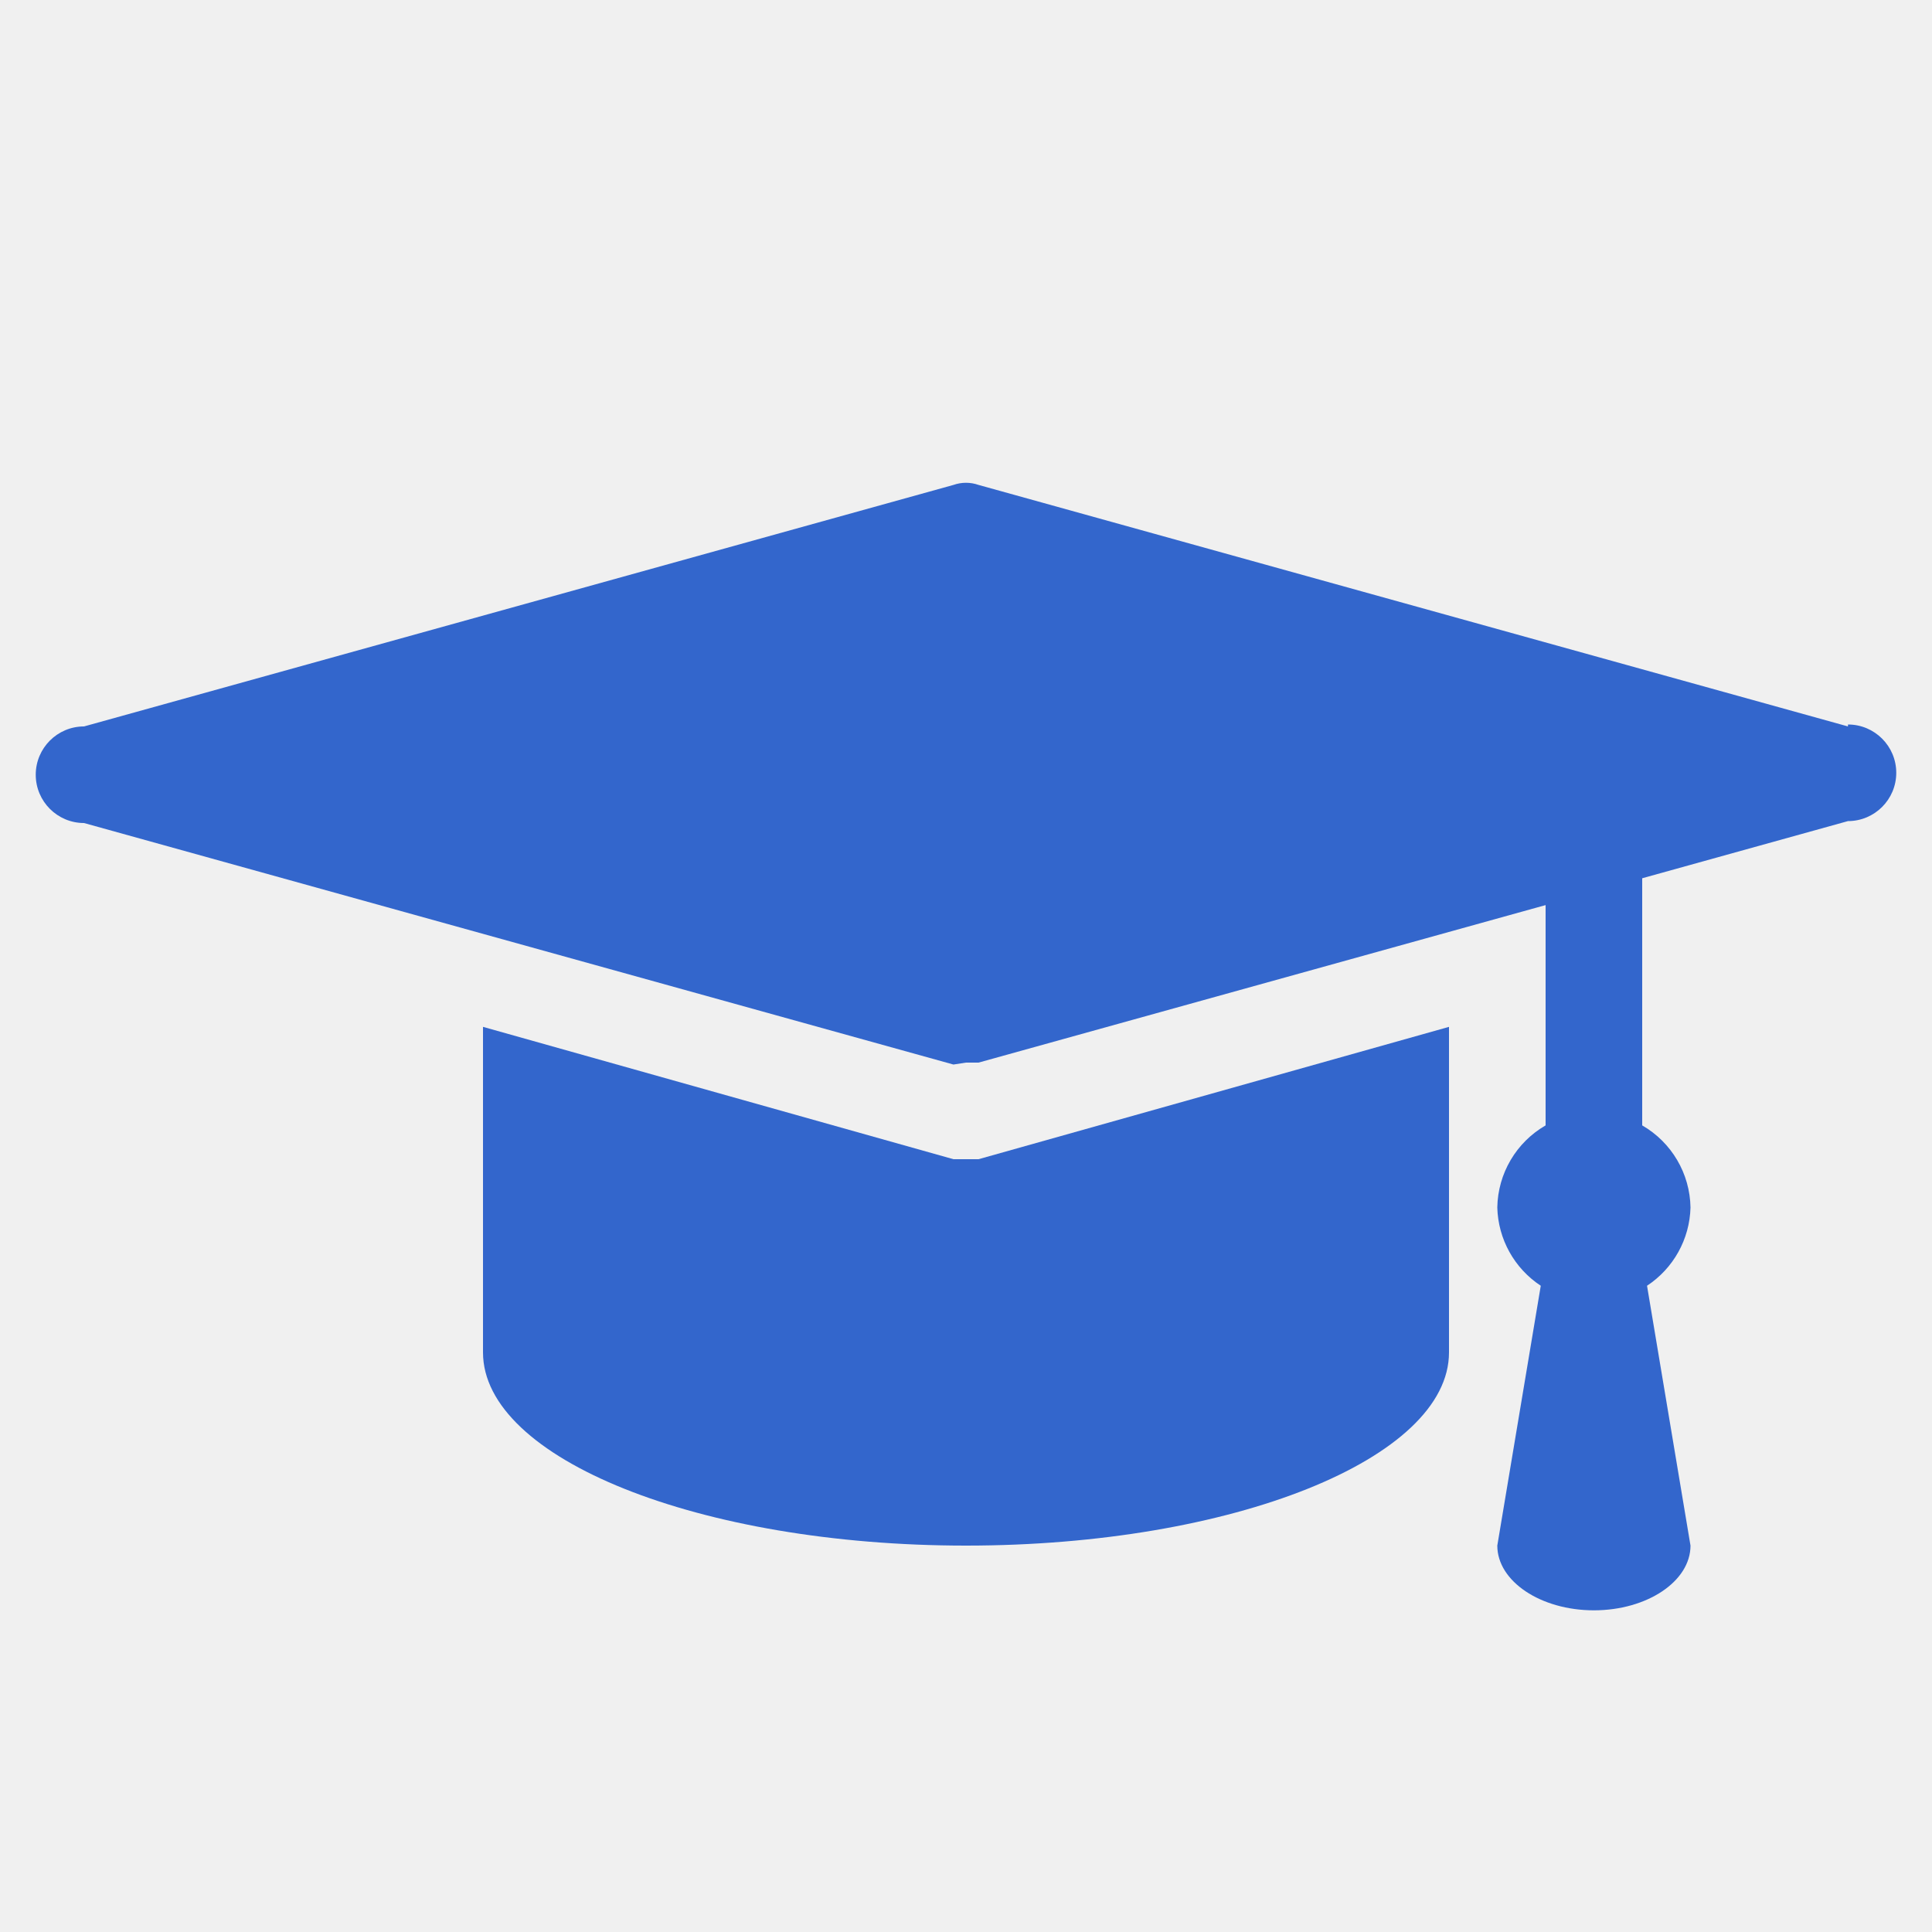
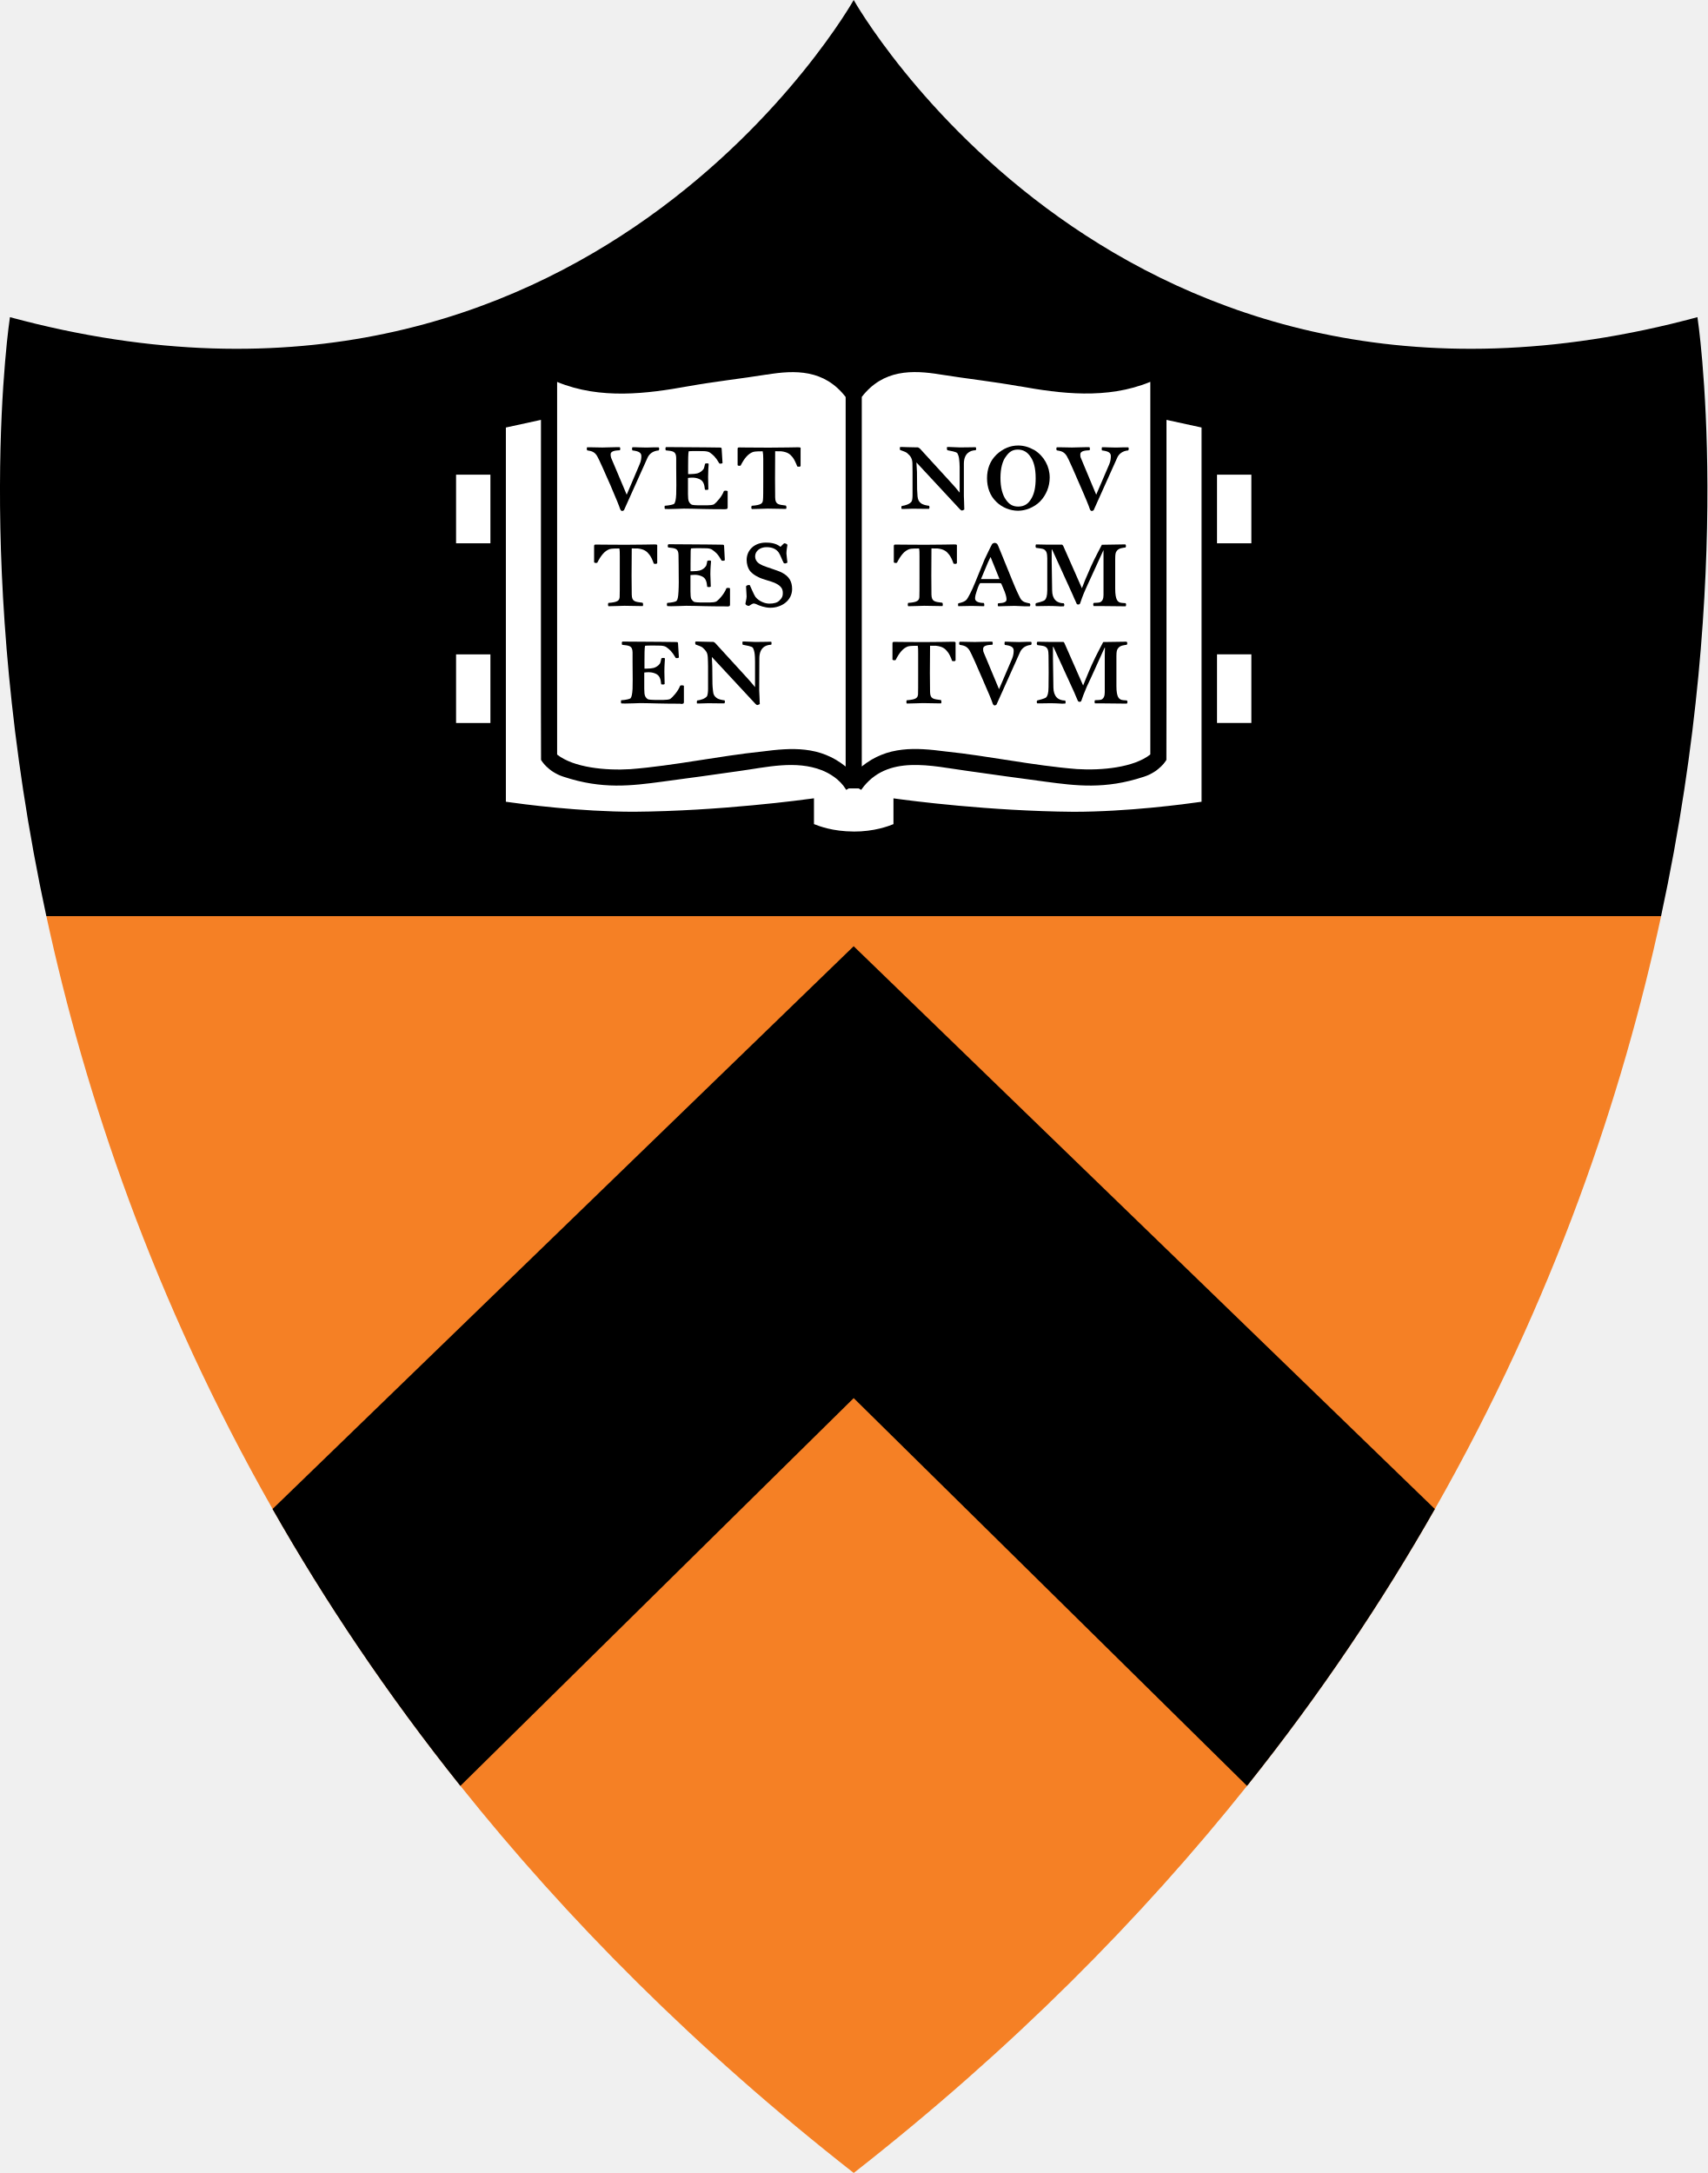
- <svg xmlns="http://www.w3.org/2000/svg" viewBox="2 2 20 20">
-   <path d="M12.13,14,12,14l-.13,0L7,12.63V16c0,1.1,2.24,2,5,2s5-.9,5-2V12.63Z" fill="#36c" />
-   <path d="M21.13,9.52l-9-2.5a.39.39,0,0,0-.26,0l-9,2.5a.5.5,0,0,0,0,1l9,2.5L12,13l.13,0,9-2.5a.5.5,0,0,0,0-1Z" fill="#36c" />
-   <path d="M19.5,14.5a1,1,0,0,0-.5-.85V10H18v3.65a1,1,0,0,0-.5.85,1,1,0,0,0,.45.81L17.5,18c0,.37.45.67,1,.67s1-.3,1-.67l-.45-2.69A1,1,0,0,0,19.5,14.5Z" fill="#36c" />
+ <svg xmlns="http://www.w3.org/2000/svg" id="Layer_1" viewBox="0 0 392.87 500">
+   <defs>
+     <style>.cls-1,.cls-2,.cls-3{stroke-width:0px;}.cls-2{fill:#f58025;}.cls-3{fill:#fff;}</style>
+   </defs>
+   <path class="cls-1" d="m382.2,210.8c17.27-80.14,8.37-137.82,8.37-137.82C257.62,108.93,196.43,0,196.43,0c0,0-61.19,108.93-194.14,72.98,0,0-8.9,57.69,8.37,137.82h371.54Z" />
+   <path class="cls-2" d="m10.67,210.8c8.87,41.14,24.64,88.2,52.05,136.41,12.03,21.15,26.3,42.52,43.22,63.71,24.31,30.46,54.08,60.55,90.5,89.07,36.43-28.52,66.19-58.61,90.5-89.07,16.91-21.19,31.19-42.56,43.22-63.71,27.41-48.21,43.18-95.27,52.05-136.41H10.67Z" />
+   <path class="cls-1" d="m196.43,217.72L62.71,347.22c12.03,21.15,26.3,42.52,43.22,63.71l90.5-89.23,90.5,89.23c16.91-21.19,31.19-42.56,43.22-63.71l-133.72-129.49Z" />
+   <path class="cls-3" d="m176.43,86.18c-6.08.97-12.07,1.62-18.15,2.71-9.32,1.68-20.09,3.12-30.09-1.01v85.74c3.78,3.01,11.2,3.72,16.9,3.36,10.18-.81,20.12-3.01,30.28-4.06,6.73-.88,13.29-1.34,19.21,3.46v-85.03c-4.92-6.37-11.63-6.24-18.15-5.15Z" />
+   <path class="cls-3" d="m234.59,88.89c-6.08-1.09-12.07-1.74-18.15-2.71-6.52-1.08-13.23-1.21-18.15,5.15v85.03c5.9-4.79,12.47-4.34,19.21-3.46,10.16,1.05,20.1,3.25,30.28,4.06,5.69.36,13.11-.35,16.9-3.36v-85.74c-10.01,4.13-20.77,2.69-30.09,1.01Z" />
+   <path class="cls-3" d="m196.38,191.34c4.72.02,8.09-1.25,9.2-1.71,0,0,0-5.93,0-5.93,3.77.53,22.07,2.93,41.42,3.09,12.44,0,25.54-1.74,29.47-2.31v-86.11c-2.14-.45-6.06-1.31-8.07-1.76,0,.01.02,78.24-.02,78.25-.06.11-1.58,2.69-5.1,3.84-9,3-15.71,2.1-22.82,1.15-6.34-.85-12.11-1.64-17.69-2.44-8.38-1.12-18.65-3.95-24.53,4.21,0,0-.08.13-.08.13l-.58-.34h-2.29l-.58.34-.08-.13c-1.44-2.35-3.77-3.67-5.47-4.37-6.1-2.39-12.75-.71-19.06.16-5.56.8-11.33,1.6-17.66,2.44-7.13.95-13.85,1.85-22.85-1.15-3.52-1.15-5.04-3.73-5.1-3.84-.06-.02,0-78.21-.02-78.25-2.01.44-5.94,1.31-8.07,1.76,0,0,0,86.11,0,86.11,3.93.57,17.02,2.3,29.47,2.3,19.79-.15,38.99-2.76,41.42-3.09v5.93c1.15.46,4.32,1.69,9.1,1.71Z" />
+   <rect class="cls-3" x="104.94" y="109.22" width="7.9" height="15.79" />
+   <rect class="cls-3" x="104.94" y="150.57" width="7.9" height="15.79" />
+   <rect class="cls-3" x="280.03" y="109.22" width="7.9" height="15.79" transform="translate(567.96 234.23) rotate(-180)" />
+   <rect class="cls-3" x="280.03" y="150.57" width="7.9" height="15.79" transform="translate(567.96 316.92) rotate(-180)" />
+   <path class="cls-1" d="m151.57,103.64c-1.32.1-2.18.79-2.58,1.69l-5.42,12.07s-.27.18-.43.18-.36-.18-.49-.56c-.13-.43-.79-2.12-2.21-5.41l-1.75-3.95c-.63-1.45-1.12-2.41-1.29-2.71-.63-1.08-1.42-1.17-2.28-1.32-.1-.13-.1-.25-.1-.36s0-.2.06-.35h.89c1.02,0,1.88.05,2.64.05.89,0,2.38-.08,3.37-.08h.6c.1.03.13.23.13.31,0,.07,0,.3-.07.4-.66.06-2.14.03-2.14.96,0,.2.03.56.13.81l3.57,8.46,2.98-7.02c.36-.79.39-1.48.39-1.85,0-.79-.56-1.14-2.05-1.32-.03-.1-.1-.23-.1-.33,0-.13.06-.33.1-.41h.43c.66,0,1.32.08,2.8.08.27,0,1.29-.05,1.78-.05h1.03c.06.11.13.2.13.32,0,.1-.07.31-.13.39" />
+   <path class="cls-1" d="m166.66,117.17c-4.33,0-6.67-.11-7.26-.11-.46,0-1.52-.03-2.05-.03-.6,0-1.99.1-3.5.1l-.86-.03c-.07-.11-.07-.2-.07-.31,0-.12,0-.29.03-.41,1.16-.09,1.99-.29,2.18-.46.23-.29.4-.89.46-2.18,0-.66.03-1.39.03-2.13,0-1.09-.03-2.41-.03-4.01v-2.23c-.03-1.57-.79-1.57-2.41-1.75-.03-.15-.07-.28-.07-.38,0-.08.04-.31.13-.36h.79c.53,0,1.95.03,4.66.03,2.48,0,4.89.05,5.42.05.33,0,1.29.02,1.48.02.33,0,.46.03.46.33l.2,3.24c-.2.1-.23.13-.39.13-.13,0-.23,0-.33-.03-.96-1.62-1.42-1.93-2.14-2.48-.27-.2-.66-.31-1.26-.36-.2,0-.7-.03-1.92-.03-.99,0-1.48.03-1.62.04-.17,0-.13-.01-.2.55-.03.35-.06,1-.06,2.87v1.85h.49c.63,0,1.26-.07,1.62-.16.56-.15,1.15-.56,1.45-1.03.13-.16.27-.94.34-1.19.1-.06.26-.1.46-.1.13,0,.27.03.37.11-.04.58-.13,1.67-.13,3.05,0,.7.06,2.21.06,2.84-.13.1-.2.11-.4.11-.1,0-.29-.01-.39-.05-.13-1.22-.33-2.04-1.35-2.47-.56-.23-1.03-.3-1.59-.3-.3,0-.66.03-.96.07v3.73c0,.86.06,1.38.2,1.68.1.25.43.74.86.79.2.03.56.1,1.33.1h2.05c.53,0,1.28-.07,1.55-.23.49-.34,1.82-1.76,2.28-3.06.2-.08.3-.08.43-.08s.27.03.43.1v3.78c0,.34-.23.39-.76.39" />
+   <path class="cls-1" d="m183.84,107.39c-.1,0-.23-.03-.39-.05-.34-.88-.73-1.68-1.06-2.11-.6-.73-1.15-1.21-2.65-1.39-.33-.01-1.12-.01-1.38-.01l-.03,6.29c0,1,0,2.17.03,4.33.03,1.66.76,1.66,2.47,1.88.1.18.13.3.13.41,0,.12-.03.23-.1.35h-.62c-1,0-2.98-.06-3.6-.06-.43,0-2.61.1-3.64.1-.1-.15-.13-.15-.13-.38,0-.11.03-.23.1-.37,2.28-.17,2.51-.6,2.58-1.33.07-.46.07-2.34.07-4.26v-5.22c0-.65-.04-1.31-.13-1.73-.43,0-1.82,0-2.21.15-1.15.43-1.98,1.41-2.87,3.14-.1.05-.26.05-.36.05-.13,0-.27-.05-.33-.15v-3.67c0-.33.03-.41.43-.41.32,0,.86.02,1.55.02.49,0,2.58.03,5.18.03,3.44,0,5.98-.08,6.64-.08.33,0,.56,0,.69.11.03.07,0,.33,0,.53v3.66c-.06.13-.23.18-.36.18" />
+   <path class="cls-1" d="m150.87,129.75c-.13,0-.23-.03-.43-.05-.3-.88-.69-1.68-1.05-2.11-.56-.73-1.16-1.21-2.65-1.39-.33-.01-1.12-.01-1.38-.01l-.04,6.29c0,1,0,2.16.04,4.33.03,1.66.79,1.66,2.51,1.88.1.18.1.3.1.41s0,.23-.07.35h-.63c-1.02,0-3-.06-3.6-.06-.43,0-2.61.1-3.67.1-.06-.15-.1-.15-.1-.38,0-.11.04-.23.07-.38,2.28-.16,2.51-.59,2.61-1.32.03-.46.03-2.34.03-4.26v-5.22c0-.65,0-1.31-.1-1.73-.43,0-1.85,0-2.25.15-1.15.43-1.95,1.4-2.84,3.14-.13.04-.3.04-.39.04-.13,0-.23-.04-.33-.15v-3.67c0-.33.06-.41.43-.41s.86.02,1.55.02c.53,0,2.61.03,5.22.03,3.4,0,5.98-.08,6.6-.08.36,0,.6,0,.69.11.06.06.03.33.03.53v3.67c-.1.13-.23.18-.36.18" />
+   <path class="cls-1" d="m167.19,139.53c-4.29,0-6.67-.11-7.23-.11-.46,0-1.52-.03-2.08-.03s-1.98.1-3.47.1l-.86-.03c-.07-.11-.1-.2-.1-.31,0-.12,0-.29.07-.42,1.15-.08,1.98-.28,2.14-.46.27-.29.39-.89.46-2.18.03-.66.06-1.39.06-2.13,0-1.09-.03-2.41-.03-4.01,0-1.11-.03-1.77-.03-2.23-.03-1.57-.76-1.57-2.38-1.75-.06-.15-.1-.28-.1-.38,0-.08.07-.31.16-.36h.76c.56,0,1.95.03,4.66.03,2.51,0,4.89.05,5.45.05.3,0,1.29.02,1.45.02.37,0,.49.03.49.33l.17,3.24c-.17.1-.23.13-.4.13-.1,0-.2,0-.33-.03-.93-1.62-1.39-1.93-2.14-2.48-.27-.2-.63-.31-1.22-.36-.2,0-.69-.03-1.95-.03-.96,0-1.49.03-1.59.05-.2,0-.16-.02-.23.54,0,.35-.03,1-.03,2.87v1.85h.46c.66,0,1.29-.07,1.62-.16.6-.15,1.15-.56,1.48-1.03.1-.16.27-.94.3-1.19.13-.06.3-.1.46-.1s.3.04.4.12c-.04.58-.16,1.67-.16,3.05,0,.69.1,2.21.1,2.84-.16.1-.2.11-.39.11-.13,0-.3-.01-.43-.05-.13-1.22-.3-2.04-1.35-2.47-.56-.23-1.03-.3-1.55-.3-.3,0-.66.03-.96.06v3.74c0,.86.06,1.38.16,1.68.13.25.46.74.86.79.2.03.6.1,1.33.1h2.08c.53,0,1.25-.07,1.52-.23.53-.33,1.85-1.75,2.32-3.05.16-.08.29-.08.43-.08.1,0,.27.03.4.1v3.79c0,.34-.23.39-.76.39" />
+   <path class="cls-1" d="m177.23,139.84c-1.19,0-2.51-.46-3.3-.86-.14-.07-.4-.12-.53-.12-.16,0-.59.22-1.06.55-.33,0-.72-.16-.82-.43,0-.3.27-1.19.27-1.75,0-.34-.1-1.93-.13-2.32.13-.2.39-.3.63-.3.1,0,.16,0,.23.02.3.58.89,2.13,1.33,2.76.89,1.04,2.21,1.5,3.17,1.5,1.05,0,1.85-.22,2.31-.7.66-.63.79-1.04.79-1.73,0-.51-.1-.94-.39-1.29-.37-.46-.67-.66-1.49-1.06-.63-.3-2.84-.84-3.64-1.27-.99-.46-1.48-.86-1.98-1.4-.6-.76-.82-1.79-.82-2.59,0-2.3,1.81-4,4.39-4,.96,0,2.28.08,3.4.97.23-.26.53-.54.83-.81.43,0,.72.23.76.38-.04.34-.23,1.24-.23,1.95,0,.38.23,1.88.23,2.11-.16.07-.33.2-.56.2-.06,0-.16-.03-.26-.06-.4-.69-.77-1.85-1.19-2.47-.66-.89-1.59-1.22-2.84-1.22-1.42,0-2.58.89-2.58,2.11s.96,1.75,1.75,2.11c.6.23,1.32.51,2.14.76,1.06.36,1.85.64,2.28.88,1.65.84,2.34,2.06,2.34,3.77,0,2.62-2.38,4.31-5.02,4.31" />
+   <path class="cls-1" d="m156.62,161.92c-4.33,0-6.67-.11-7.27-.11-.46,0-1.52-.03-2.04-.03-.6,0-1.98.1-3.5.1l-.86-.03c-.07-.11-.07-.2-.07-.31,0-.12,0-.29.03-.41,1.15-.08,1.99-.29,2.18-.46.23-.29.39-.89.46-2.18,0-.66.03-1.39.03-2.13,0-1.09-.03-2.41-.03-4.01v-2.23c-.03-1.57-.79-1.57-2.41-1.75-.03-.15-.07-.28-.07-.38,0-.08.04-.31.13-.36h.79c.53,0,1.95.03,4.66.03,2.48,0,4.89.05,5.42.05.33,0,1.29.02,1.48.02.34,0,.46.03.46.33l.2,3.24c-.2.1-.23.13-.39.13-.13,0-.23,0-.33-.03-.96-1.62-1.42-1.93-2.14-2.48-.27-.2-.67-.31-1.26-.36-.2,0-.7-.03-1.92-.03-.99,0-1.49.03-1.62.05-.16,0-.13-.02-.2.54-.03.35-.06,1-.06,2.88v1.85h.49c.63,0,1.26-.07,1.62-.16.56-.15,1.15-.56,1.45-1.02.13-.17.27-.95.33-1.19.1-.06.27-.1.46-.1.13,0,.27.04.36.12-.03.58-.13,1.67-.13,3.05,0,.7.06,2.21.06,2.84-.13.1-.2.11-.39.11-.1,0-.3-.01-.4-.05-.13-1.22-.33-2.04-1.35-2.47-.56-.23-1.03-.3-1.59-.3-.3,0-.66.03-.96.07v3.73c0,.86.06,1.38.2,1.68.1.25.43.74.86.79.2.03.56.1,1.33.1h2.04c.53,0,1.29-.07,1.55-.23.49-.33,1.81-1.75,2.28-3.05.2-.08.29-.08.43-.08s.27.03.43.1v3.79c0,.34-.23.39-.76.39" />
+   <path class="cls-1" d="m177.43,148.35c-1.45.05-2.71.84-2.71,3.15l-.03,7.35c0,.28.13,2.36.13,3.15-.23.15-.46.23-.6.23-.07,0-.2-.08-.36-.23l-10.07-10.84.1,2.21.04,4c0,.31.06,1.06.13,1.62.07.89.34,1.19.73,1.52.49.43,1.32.56,1.92.63.06.12.1.23.1.34,0,.04-.04.23-.13.36h-1.09c-.93,0-1.65-.03-2.61-.03-.63,0-1.52.06-2.15.06h-.46c-.03-.1-.03-.27-.03-.33s0-.2.07-.36c.72-.07,1.85-.4,2.28-1,.16-.36.23-1.02.23-1.71v-5.12c0-.82-.03-1.24-.06-2.05-.03-.66-.16-1.15-.49-1.55-.03-.08-.37-.43-.7-.74-.32-.28-1.12-.51-1.62-.71-.06-.13-.1-.3-.1-.33,0-.08.03-.27.1-.36h.37c.3,0,1.85.08,3.04.08h.69c.13.05.36.2.43.28l7.46,8.16c.56.63,1.29,1.45,1.69,1.98v-5.87c0-.79-.04-1.36-.07-1.64-.06-.61-.2-1.12-.42-1.54-.23-.36-1.62-.56-2.35-.71-.06-.15-.06-.32-.06-.43,0-.08,0-.18.03-.31h.43c.69,0,1.81.1,2.51.1,1.72,0,2.25-.04,3.1-.04h.56c.06.11.06.26.06.34,0,.07,0,.23-.06.35" />
+   <path class="cls-1" d="m224.49,103.59c-1.42.05-2.71.84-2.71,3.15v7.35c0,.28.1,2.36.1,3.15-.2.15-.46.23-.56.23s-.2-.08-.39-.23l-10.07-10.84.13,2.21.03,4c0,.31.06,1.06.1,1.62.1.89.37,1.19.73,1.52.53.43,1.35.56,1.92.63.06.12.1.23.1.34,0,.04-.04.23-.1.36h-1.12c-.89,0-1.62-.03-2.61-.03-.63,0-1.49.06-2.12.06h-.46c-.04-.1-.07-.27-.07-.33s0-.2.1-.36c.69-.07,1.81-.4,2.25-1,.2-.36.23-1.02.23-1.71v-5.12c0-.82,0-1.24-.03-2.05-.03-.66-.2-1.15-.49-1.55-.06-.08-.36-.43-.73-.74-.29-.28-1.12-.51-1.62-.71-.03-.13-.06-.3-.06-.33,0-.08.03-.27.06-.36h.4c.27,0,1.81.08,3.01.08h.69c.13.05.36.2.46.28l7.46,8.16c.56.63,1.29,1.45,1.69,1.98v-5.87c0-.79-.07-1.36-.1-1.64-.03-.61-.2-1.12-.42-1.54-.23-.36-1.62-.56-2.32-.71-.06-.15-.1-.32-.1-.43,0-.08,0-.18.06-.31h.43c.69,0,1.81.1,2.51.1,1.69,0,2.25-.04,3.11-.04h.53c.06.11.1.26.1.34,0,.07-.04.23-.1.35" />
+   <path class="cls-1" d="m237.01,104.95c-.7-.95-1.55-1.5-2.84-1.5-1.19,0-1.95.53-2.65,1.5-.86,1.08-1.32,2.82-1.32,5.03s.46,3.9,1.26,5.01c.73,1.04,1.55,1.57,2.81,1.57,1.52,0,2.41-.71,3.1-1.95.63-1.09.93-2.61.93-4.57,0-2.36-.46-4.01-1.29-5.08m2.31,10.42c-1.39,1.37-3.31,2.14-5.08,2.14s-3.64-.72-4.99-2.05c-1.48-1.41-2.14-3.33-2.14-5.43s.66-3.95,2.14-5.4c1.59-1.5,3.31-2.13,5.02-2.13,1.25,0,2.41.32,3.76,1.06,2.21,1.4,3.5,3.75,3.5,6.32,0,2.01-.79,4.03-2.21,5.48" />
+   <path class="cls-1" d="m259.6,103.64c-1.29.1-2.15.79-2.54,1.69l-5.42,12.07s-.27.18-.43.18-.39-.18-.49-.56c-.13-.43-.79-2.12-2.24-5.41l-1.72-3.95c-.63-1.45-1.12-2.41-1.29-2.71-.66-1.08-1.42-1.17-2.28-1.32-.13-.13-.13-.25-.13-.36s0-.2.1-.35h.89c.99,0,1.85.05,2.61.05.89,0,2.38-.08,3.4-.08h.56c.13.03.16.23.16.31,0,.07,0,.3-.07.4-.69.06-2.14.03-2.14.96,0,.2,0,.56.13.81l3.53,8.46,3.01-7.02c.33-.79.36-1.48.36-1.85,0-.79-.56-1.14-2.05-1.32-.03-.1-.06-.23-.06-.33,0-.13.03-.33.06-.41h.43c.66,0,1.32.08,2.84.08.23,0,1.29-.05,1.78-.05h1.02c.06.11.1.2.1.32,0,.1-.04.31-.13.39" />
+   <path class="cls-1" d="m219.84,129.75c-.13,0-.23-.03-.43-.05-.3-.88-.69-1.68-1.05-2.11-.56-.73-1.15-1.21-2.65-1.39-.33-.01-1.12-.01-1.39-.01l-.03,6.29c0,1,0,2.16.03,4.33.04,1.66.8,1.66,2.51,1.88.1.18.1.3.1.41s0,.23-.07.35h-.62c-1.03,0-3.01-.06-3.6-.06-.43,0-2.61.1-3.67.1-.06-.15-.1-.15-.1-.38,0-.11.03-.23.06-.38,2.28-.16,2.51-.59,2.61-1.32.03-.46.03-2.34.03-4.26v-5.22c0-.65,0-1.31-.1-1.73-.43,0-1.85,0-2.25.15-1.15.43-1.95,1.4-2.84,3.14-.13.04-.3.04-.4.04-.13,0-.23-.04-.32-.15v-3.67c0-.33.06-.41.43-.41s.86.02,1.55.02c.53,0,2.61.03,5.21.03,3.41,0,5.98-.08,6.61-.08.36,0,.59,0,.69.11.06.06.03.33.03.53v3.67c-.1.13-.23.18-.36.18" />
+   <path class="cls-1" d="m227.93,128.2h-.03c-.3.55-.83,1.78-1.03,2.3-.76,1.85-1.02,2.47-1.15,2.74h4.26c-.33-.84-1.41-3.47-2.04-5.04m9.01,11.31h-1.12c-.73,0-1.55-.1-2.41-.1-1.35,0-3.07.1-3.74.1-.06-.06-.1-.2-.1-.36,0-.1.03-.23.06-.33,1.39-.07,1.95-.3,1.95-.86,0-.23,0-.69-.43-1.85-.43-1.04-.66-1.52-.76-1.78-.06-.1-.1-.15-.39-.15h-4.5c-.29.35-.65,1.36-1.05,2.73-.1.36-.1.69-.1.82,0,.46.43.99,2.02,1.02.1.16.1.3.1.4,0,.1,0,.22-.04.33h-.39c-1.06,0-1.36-.06-2.48-.06-.72,0-2.47.06-3.07.06-.03-.11-.06-.16-.06-.3,0-.1,0-.2.06-.36.86-.18,1.66-.43,2.05-1.04.23-.35.99-1.67,1.81-3.72.8-1.9,1.75-4.31,2.18-5.32.6-1.24.79-1.66.99-2.08.3-.63.63-1.26.76-1.48.13-.16.43-.27.56-.27.23,0,.53.15.63.3.13.26.3.55.33.71.83,1.96,1.49,3.71,2.51,6.16.53,1.24.79,2.01,1.36,3.3.39.81.62,1.42,1.02,2.16.53,1.07,1.38,1.09,2.25,1.31.03.1.13.2.13.33s-.07.2-.13.33" />
+   <path class="cls-1" d="m259.01,139.51l-5.78-.06h-1.59c-.06-.11-.1-.3-.1-.37,0-.18.04-.22.13-.36.3-.03,1.06,0,1.42-.13.6-.26.82-.84.82-1.7v-10.27h-.03l-3.04,6.65c-.33.73-.72,1.52-1.06,2.32-.69,1.55-1.05,2.63-1.25,3.24-.1.26-.34.26-.46.26-.2,0-.33-.06-.43-.39-.39-.86-.66-1.42-.79-1.78l-4.76-10.47h-.1v2.68l.1,6.69c0,2.04,1.06,2.99,2.68,2.99.07.11.13.29.13.34,0,.08-.03.23-.1.35-.1,0-.42.03-.72.03-.2,0-1.26-.1-2.78-.1-.43,0-1.32.03-2.01.03h-.96c-.03-.11-.07-.23-.07-.35,0-.05.04-.2.07-.31.39-.1,1.78-.43,2.08-.73.3-.28.56-.89.56-2.3v-7.33c-.03-1.17-.16-1.62-.72-2.01-.23-.18-1.12-.28-1.88-.38-.06-.13-.1-.28-.1-.4,0-.1.04-.23.1-.38.56,0,1.55.05,2.54.05h3.47c.13.1.2.16.3.37l4.26,9.66.76-1.94c.66-1.55,1.62-3.88,2.97-6.41.3-.56.67-1.28.86-1.65l5.42-.09c.06.12.13.22.13.35,0,.15-.03.23-.1.36-.6.1-1.62.1-2.11.93-.16.27-.27.53-.27,1.7v6.89c0,2.64.66,2.91.96,3.1.16.1.99.2,1.45.2.06.13.1.23.1.36,0,.22-.07.23-.1.36" />
+   <path class="cls-1" d="m219.51,152.14c-.13,0-.23-.03-.43-.05-.3-.88-.69-1.68-1.05-2.11-.56-.73-1.15-1.21-2.65-1.39-.33-.01-1.12-.01-1.38-.01l-.04,6.29c0,1,0,2.17.04,4.33.03,1.66.79,1.66,2.51,1.88.1.18.1.3.1.41,0,.12,0,.23-.07.35h-.62c-1.03,0-3.01-.06-3.6-.06-.43,0-2.61.1-3.67.1-.06-.15-.1-.15-.1-.38,0-.11.04-.23.07-.37,2.28-.17,2.51-.6,2.61-1.33.03-.46.03-2.34.03-4.26v-5.22c0-.64,0-1.31-.1-1.73-.43,0-1.85,0-2.25.15-1.15.43-1.95,1.41-2.84,3.14-.13.04-.3.04-.39.04-.13,0-.23-.04-.33-.15v-3.67c0-.33.06-.41.43-.41s.86.02,1.55.02c.53,0,2.61.03,5.22.03,3.4,0,5.98-.08,6.6-.08.36,0,.59,0,.69.11.06.07.03.33.03.53v3.67c-.1.13-.23.18-.36.18" />
+   <path class="cls-1" d="m237.24,148.39c-1.29.1-2.15.79-2.54,1.68l-5.42,12.07s-.26.18-.42.18-.4-.18-.49-.56c-.13-.43-.8-2.11-2.25-5.4l-1.72-3.95c-.63-1.45-1.12-2.41-1.29-2.71-.66-1.09-1.42-1.17-2.28-1.32-.13-.13-.13-.25-.13-.36s0-.2.1-.35h.89c.99,0,1.85.05,2.61.05.89,0,2.38-.08,3.4-.08h.56c.13.03.16.23.16.31,0,.07,0,.3-.06.4-.7.06-2.15.03-2.15.96,0,.2,0,.56.13.81l3.53,8.46,3.01-7.02c.33-.79.36-1.49.36-1.85,0-.79-.56-1.14-2.05-1.32-.03-.1-.06-.23-.06-.33,0-.13.03-.33.06-.41h.43c.66,0,1.32.08,2.84.08.23,0,1.29-.05,1.78-.05h1.02c.07.11.1.2.1.32,0,.1-.03.31-.13.39" />
+   <path class="cls-1" d="m259.3,161.9l-5.75-.06h-1.62c-.07-.12-.07-.3-.07-.36,0-.18,0-.22.1-.37.33-.03,1.06,0,1.45-.13.56-.26.79-.84.79-1.7v-8.34s.04-1.5.04-1.93h-.07l-3.01,6.65c-.36.73-.72,1.52-1.08,2.31-.67,1.55-1.06,2.63-1.26,3.24-.06.27-.29.27-.46.27s-.3-.07-.43-.4c-.36-.86-.63-1.42-.76-1.78l-4.79-10.47h-.1v2.68l.1,6.69c.03,2.03,1.06,2.99,2.71,2.99.07.11.1.3.1.34,0,.08,0,.23-.06.35-.13,0-.43.03-.76.03-.2,0-1.22-.1-2.74-.1-.46,0-1.36.03-2.02.03h-.96c-.06-.12-.1-.23-.1-.35,0-.05.04-.2.1-.31.37-.1,1.78-.43,2.08-.73.27-.28.53-.89.53-2.3l.03-3.37-.03-3.96c-.03-1.17-.13-1.62-.72-2.01-.23-.18-1.12-.29-1.85-.38-.1-.13-.13-.28-.13-.4,0-.1.04-.23.13-.37.53,0,1.55.04,2.51.04h3.5c.1.1.2.17.26.37l4.26,9.66.79-1.94c.63-1.55,1.62-3.88,2.97-6.41.27-.56.67-1.28.86-1.65l5.39-.08c.06.11.16.22.16.34,0,.15-.06.23-.13.37-.56.1-1.59.1-2.08.92-.16.27-.3.53-.3,1.7v6.89c0,2.64.66,2.91.99,3.1.13.1.96.2,1.42.2.1.13.13.23.13.36,0,.22-.07.23-.13.36" />
</svg>
